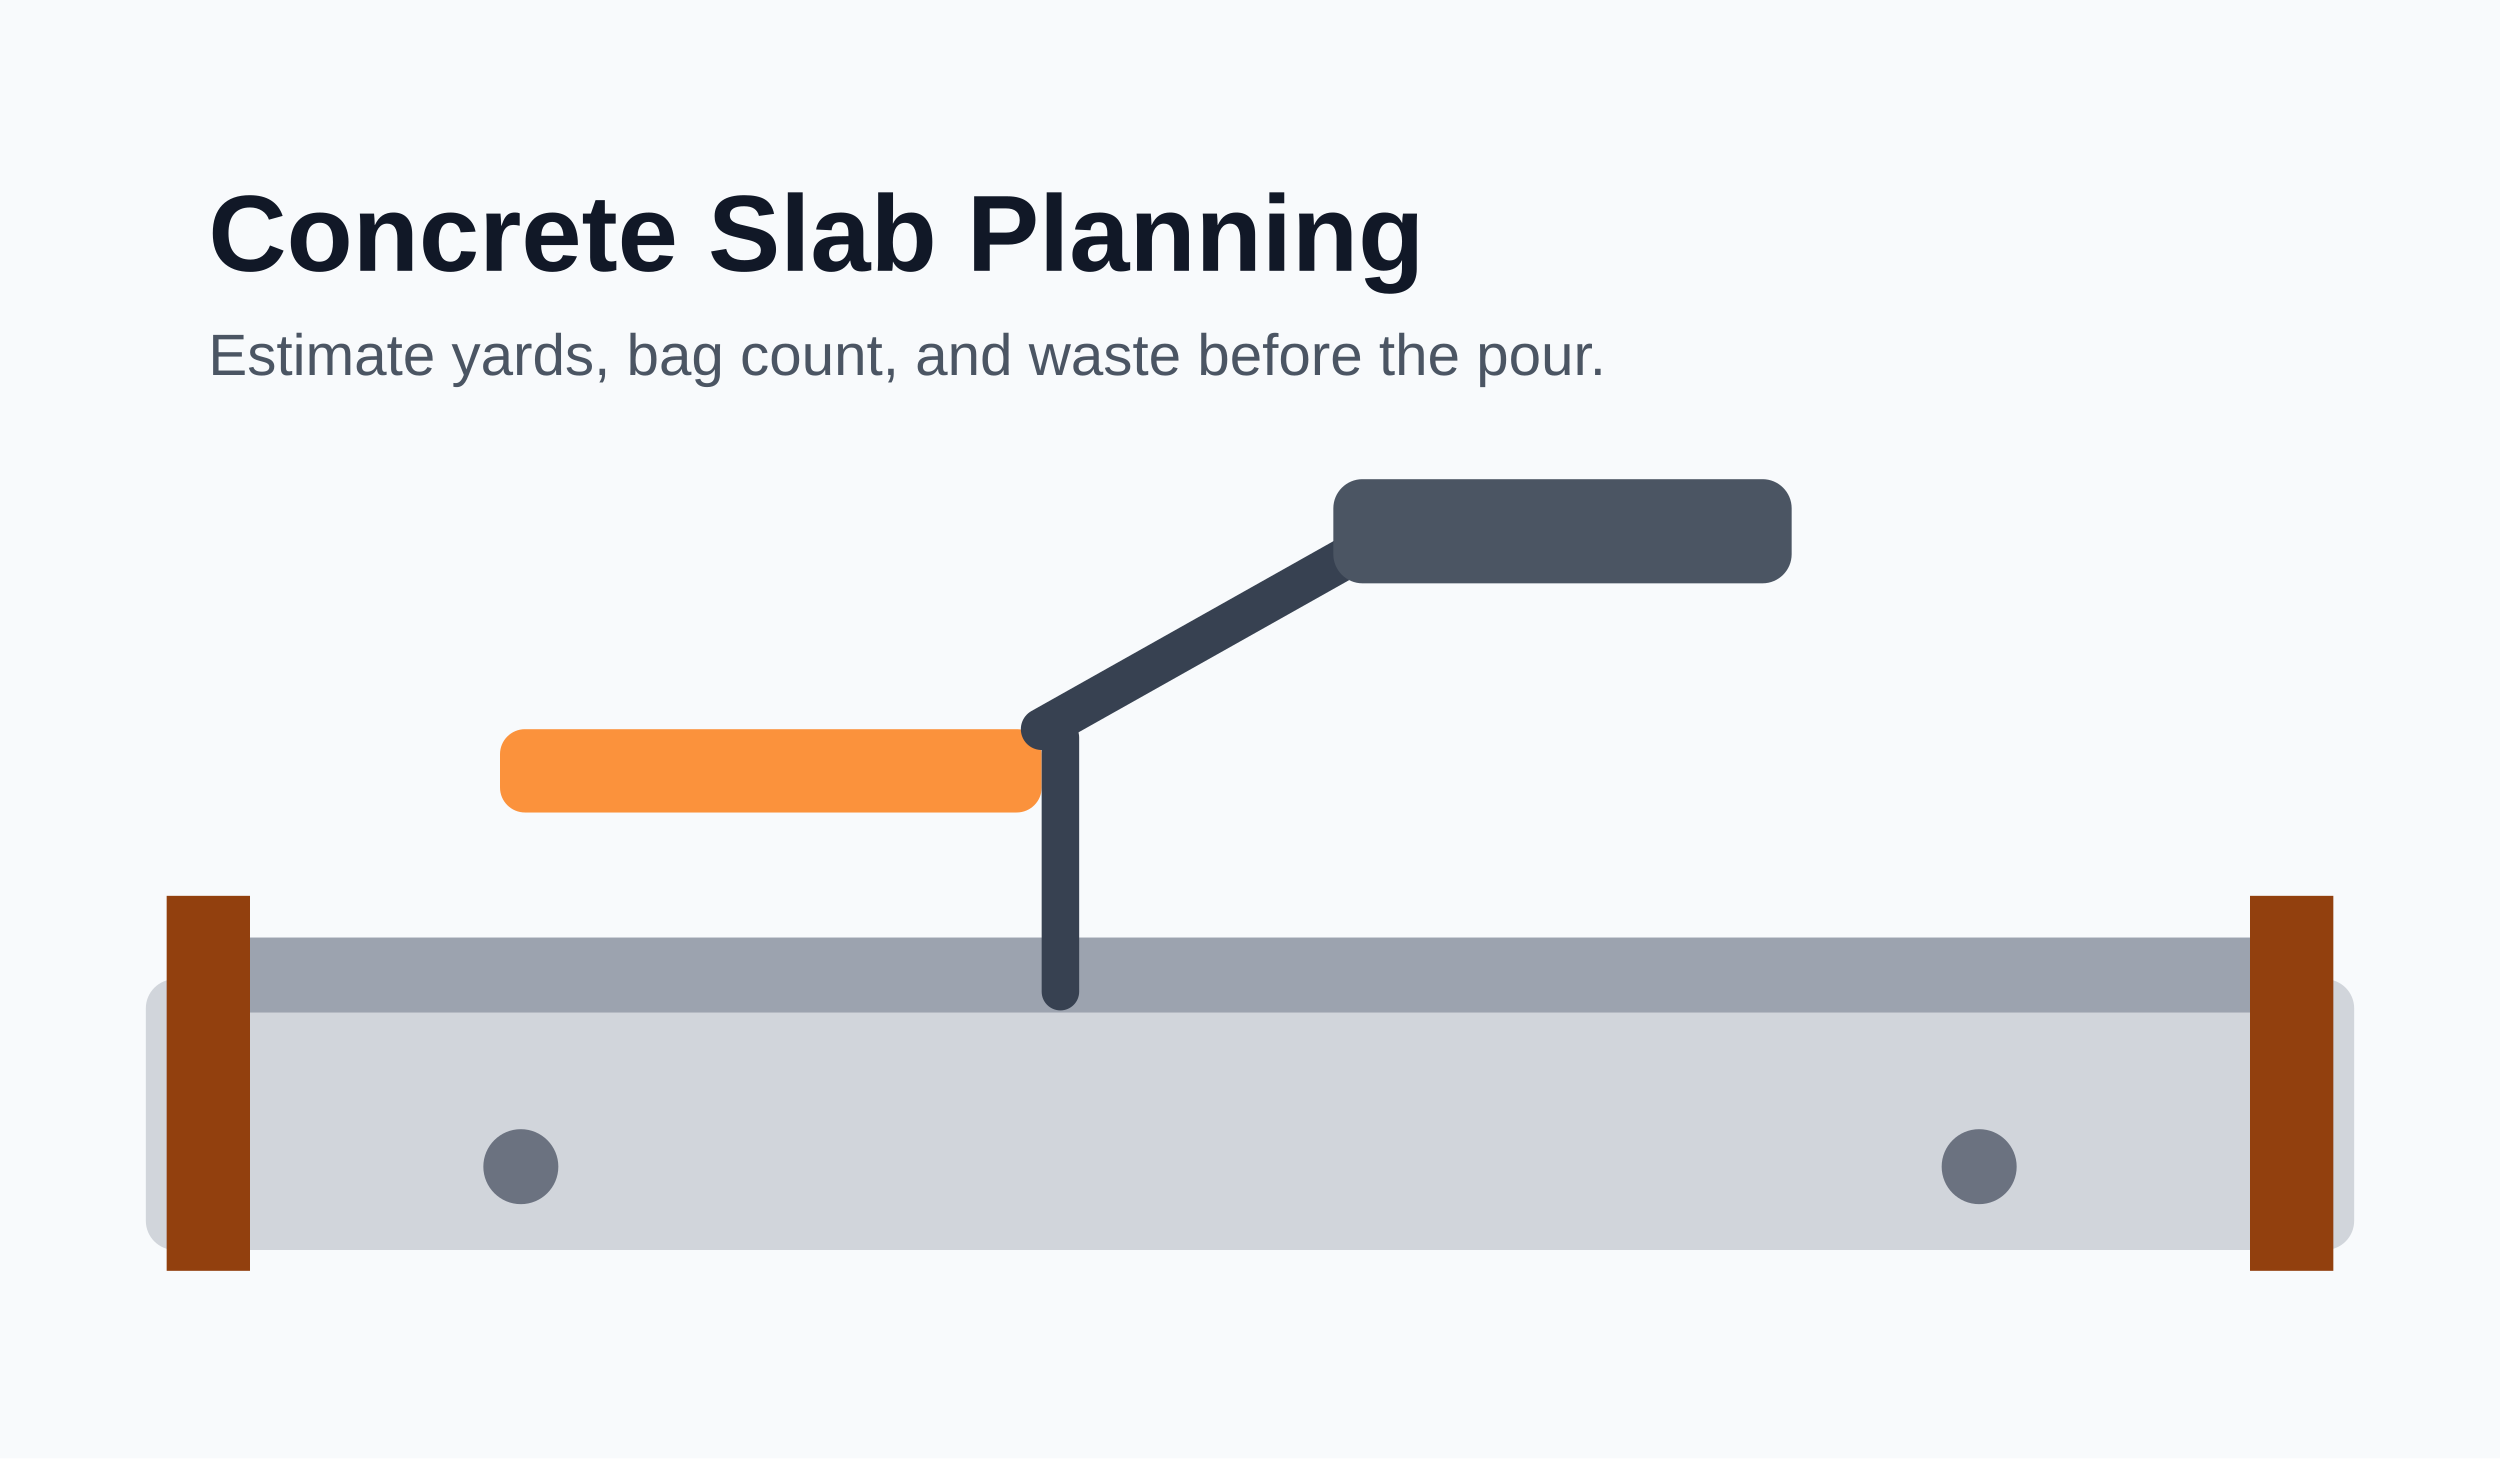
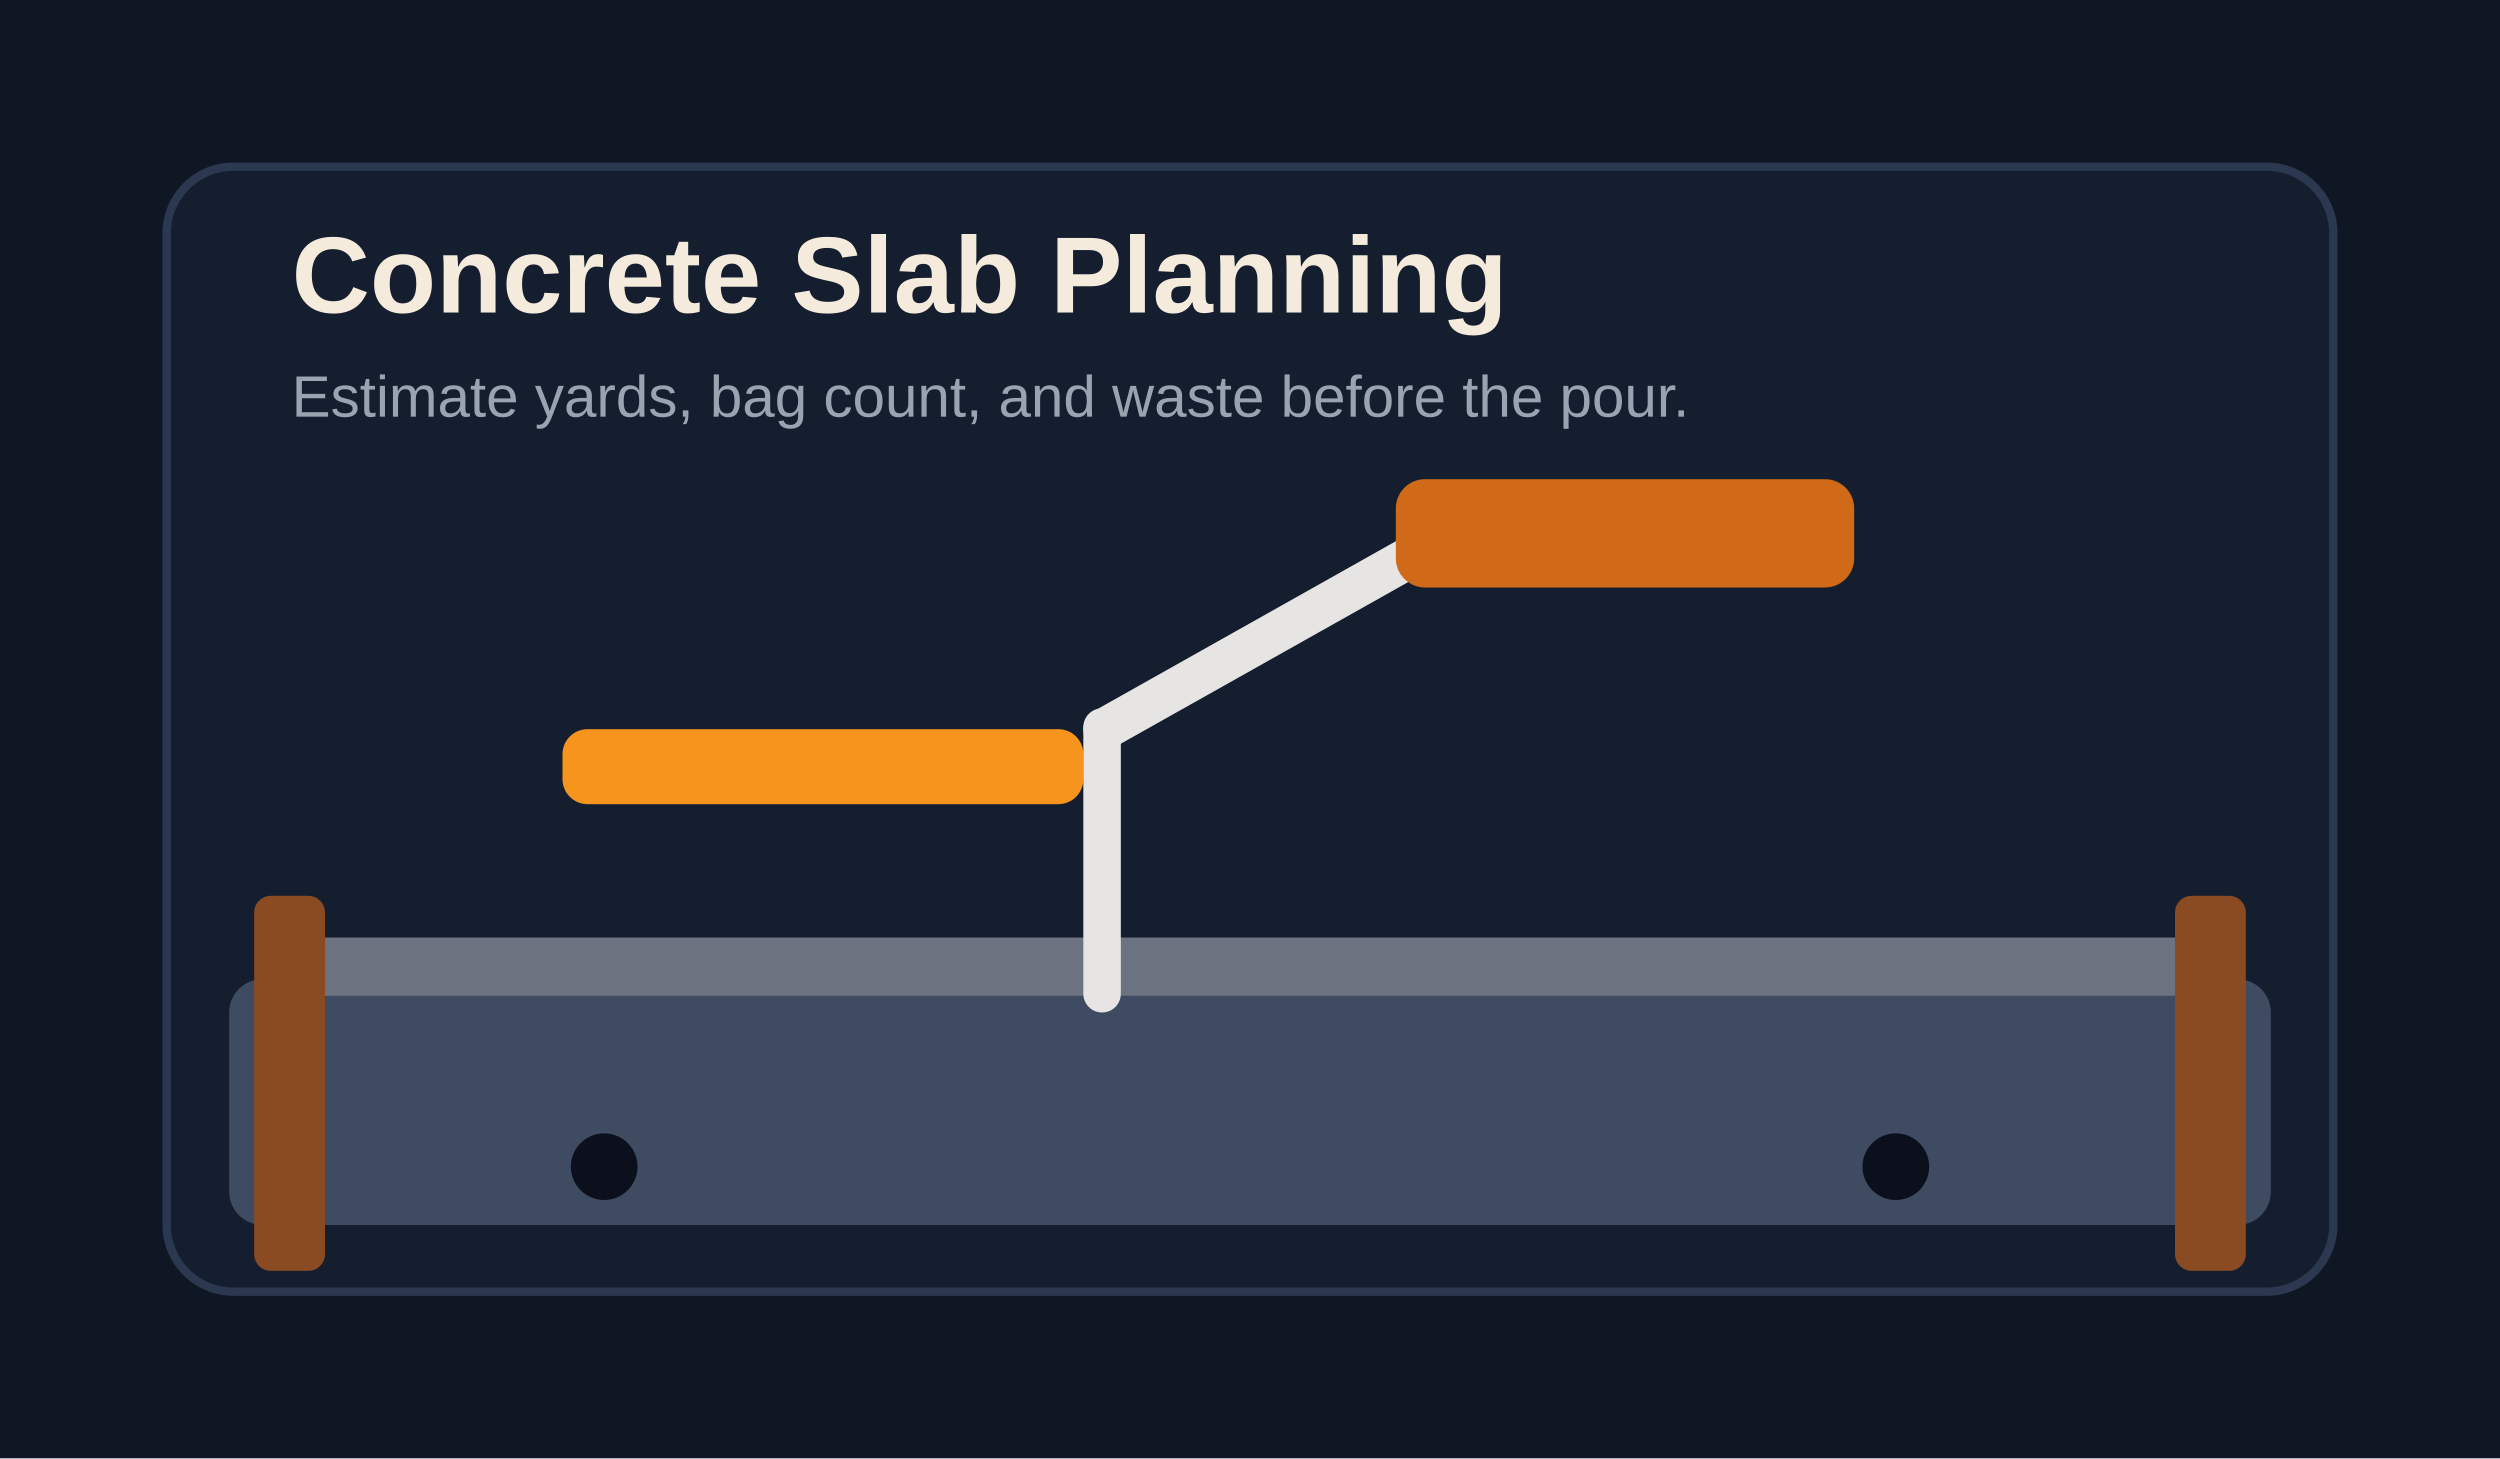
<svg xmlns="http://www.w3.org/2000/svg" width="1200" height="700" viewBox="0 0 1200 700" fill="none" role="img" aria-label="Concrete slab pour with forms and trowel">
-   <rect width="1200" height="700" fill="#F8FAFC" />
-   <rect x="70" y="470" width="1060" height="130" rx="14" fill="#D1D5DB" />
-   <rect x="90" y="450" width="1020" height="36" rx="10" fill="#9CA3AF" />
-   <rect x="80" y="430" width="40" height="180" fill="#92400E" />
-   <rect x="1080" y="430" width="40" height="180" fill="#92400E" />
-   <rect x="240" y="350" width="260" height="40" rx="12" fill="#FB923C" />
-   <rect x="500" y="345" width="18" height="140" rx="9" fill="#374151" />
-   <path d="M500 350L660 260" stroke="#374151" stroke-width="20" stroke-linecap="round" />
-   <rect x="640" y="230" width="220" height="50" rx="14" fill="#4B5563" />
-   <circle cx="250" cy="560" r="18" fill="#6B7280" />
-   <circle cx="950" cy="560" r="18" fill="#6B7280" />
-   <text x="100" y="130" fill="#111827" font-family="Arial, sans-serif" font-size="52" font-weight="700">Concrete Slab Planning</text>
-   <text x="100" y="180" fill="#4B5563" font-family="Arial, sans-serif" font-size="28">Estimate yards, bag count, and waste before the pour.</text>
+   <rect width="1200" height="700" fill="#0F1624" />
+   <rect x="80" y="80" width="1040" height="540" rx="32" fill="#141E2E" stroke="#2B384F" stroke-width="4" />
+   <rect x="110" y="470" width="980" height="118" rx="16" fill="#3E4B61" />
+   <rect x="132" y="450" width="936" height="28" rx="10" fill="#6B7280" />
+   <rect x="122" y="430" width="34" height="180" rx="8" fill="#8A4B23" />
+   <rect x="1044" y="430" width="34" height="180" rx="8" fill="#8A4B23" />
+   <rect x="270" y="350" width="250" height="36" rx="12" fill="#F7941D" />
+   <rect x="520" y="340" width="18" height="146" rx="9" fill="#E7E5E4" />
+   <path d="M530 350L690 260" stroke="#E7E5E4" stroke-width="20" stroke-linecap="round" />
+   <rect x="670" y="230" width="220" height="52" rx="14" fill="#D06A18" />
+   <circle cx="290" cy="560" r="16" fill="#0B101C" />
+   <circle cx="910" cy="560" r="16" fill="#0B101C" />
+   <text x="140" y="150" fill="#F5EBDD" font-family="Arial, sans-serif" font-size="52" font-weight="700">Concrete Slab Planning</text>
+   <text x="140" y="200" fill="#9AA4B1" font-family="Arial, sans-serif" font-size="28">Estimate yards, bag count, and waste before the pour.</text>
</svg>
